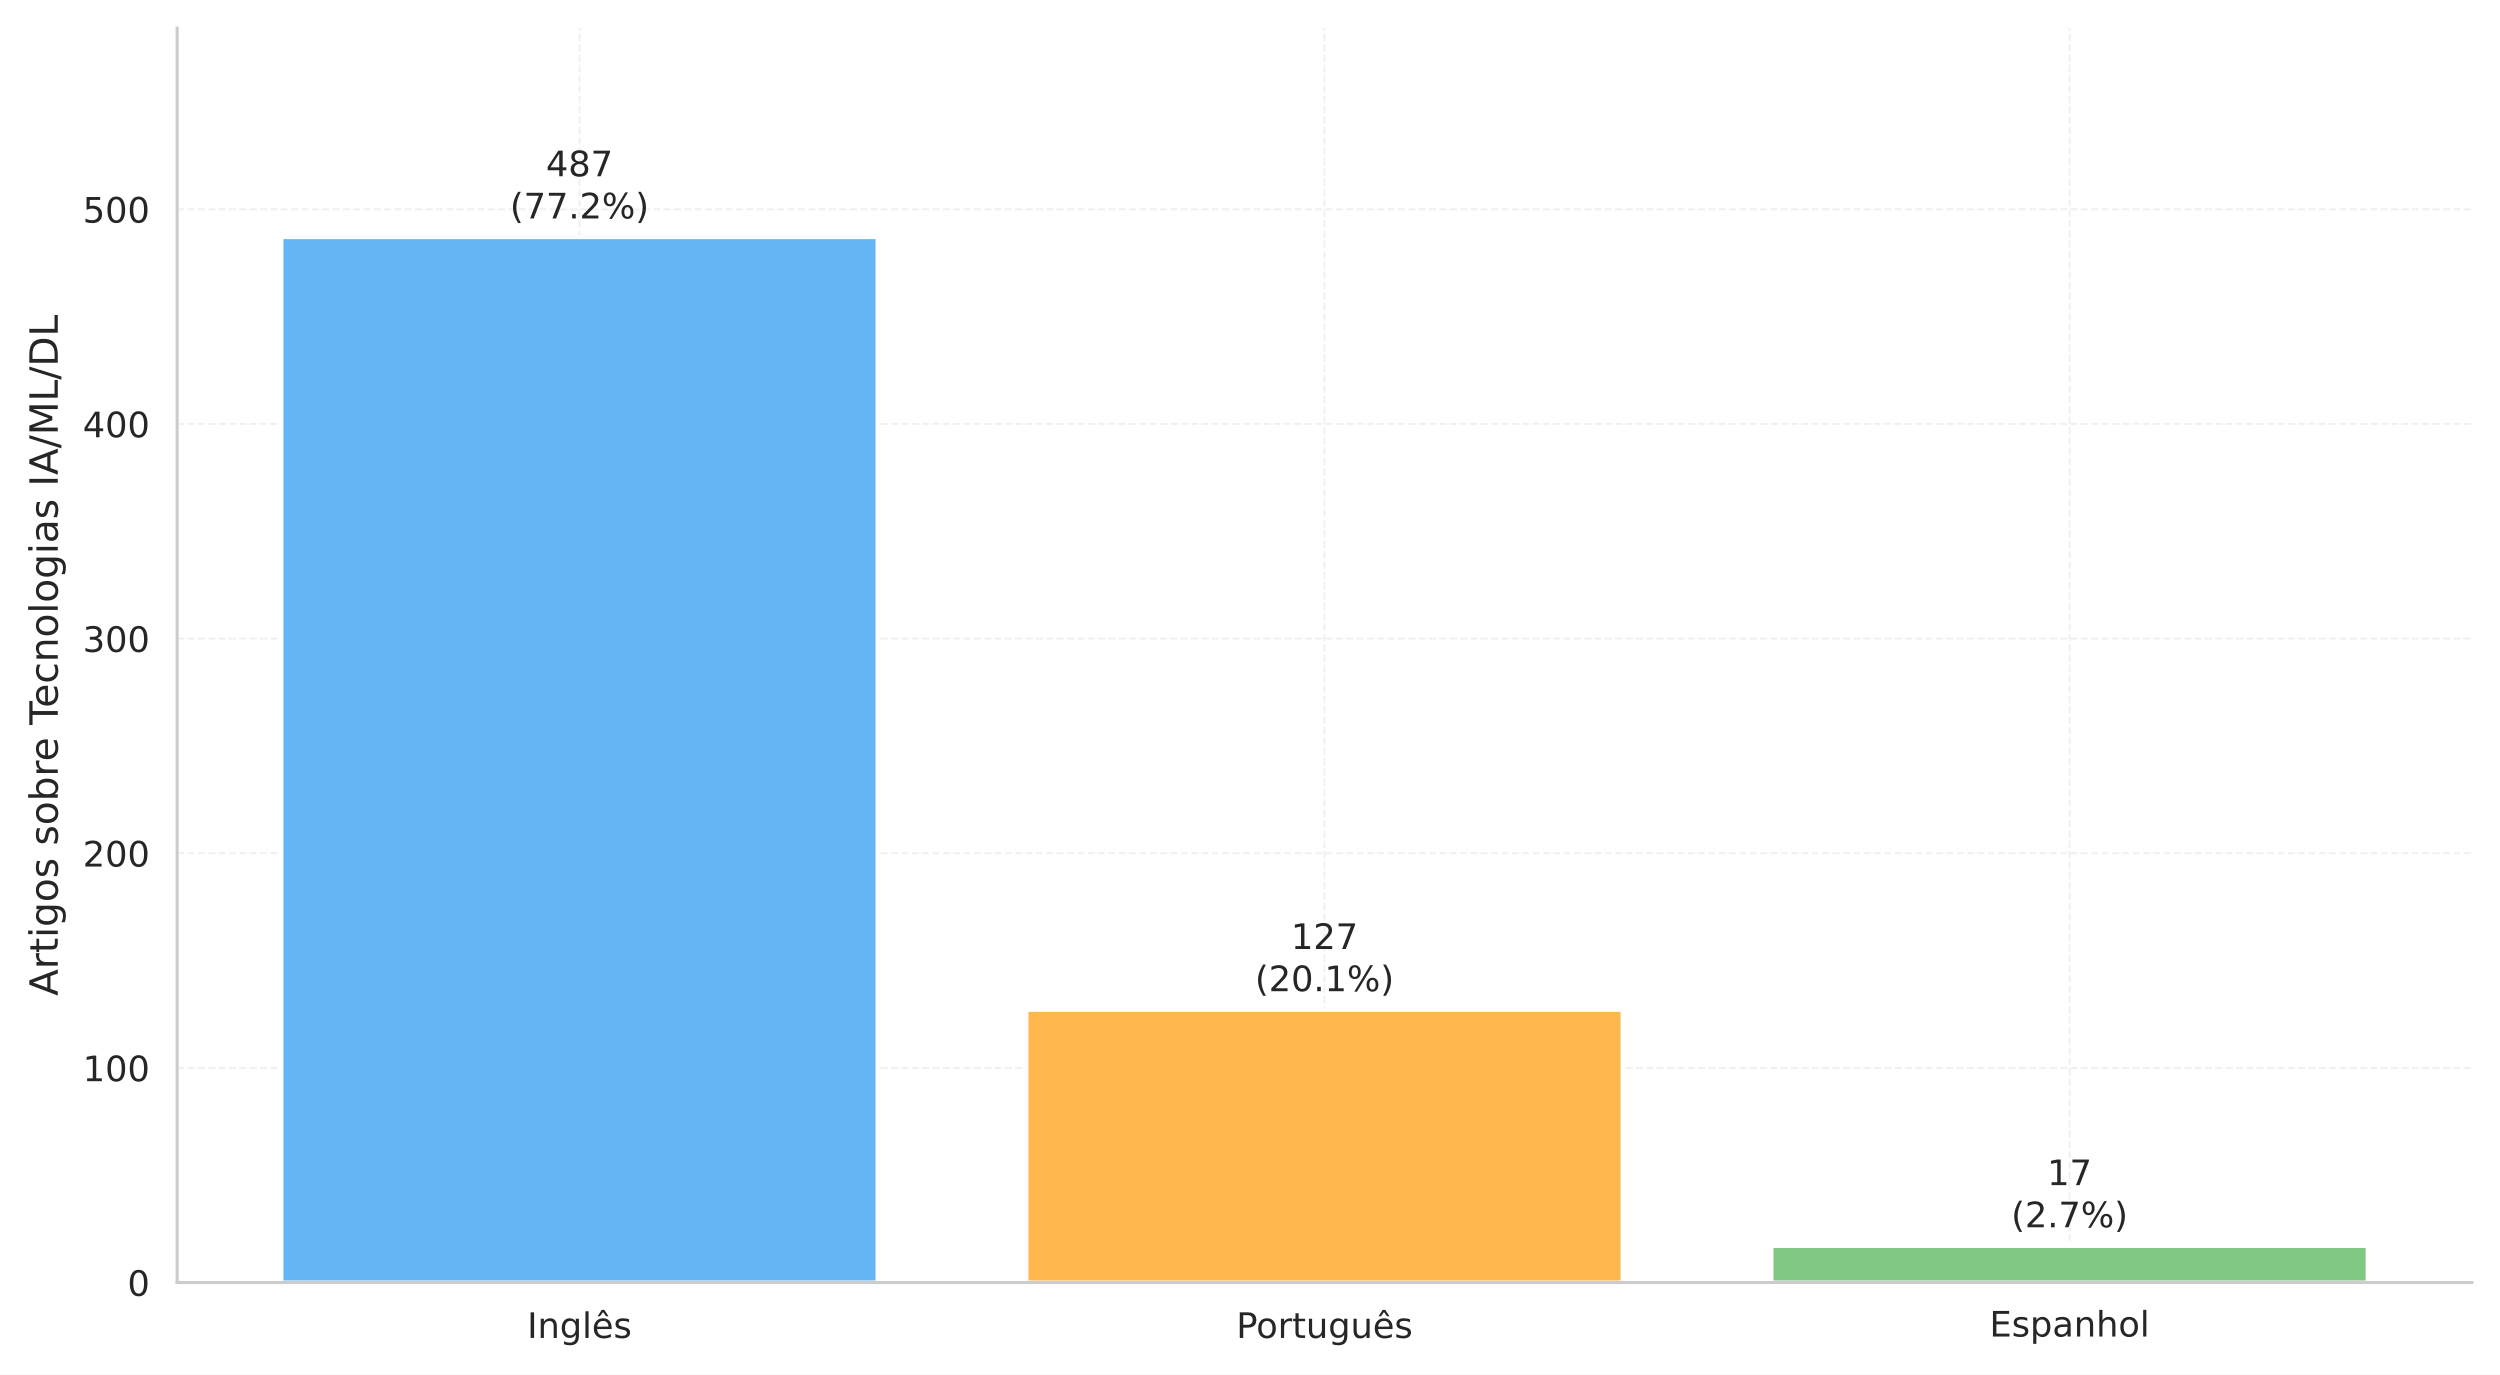
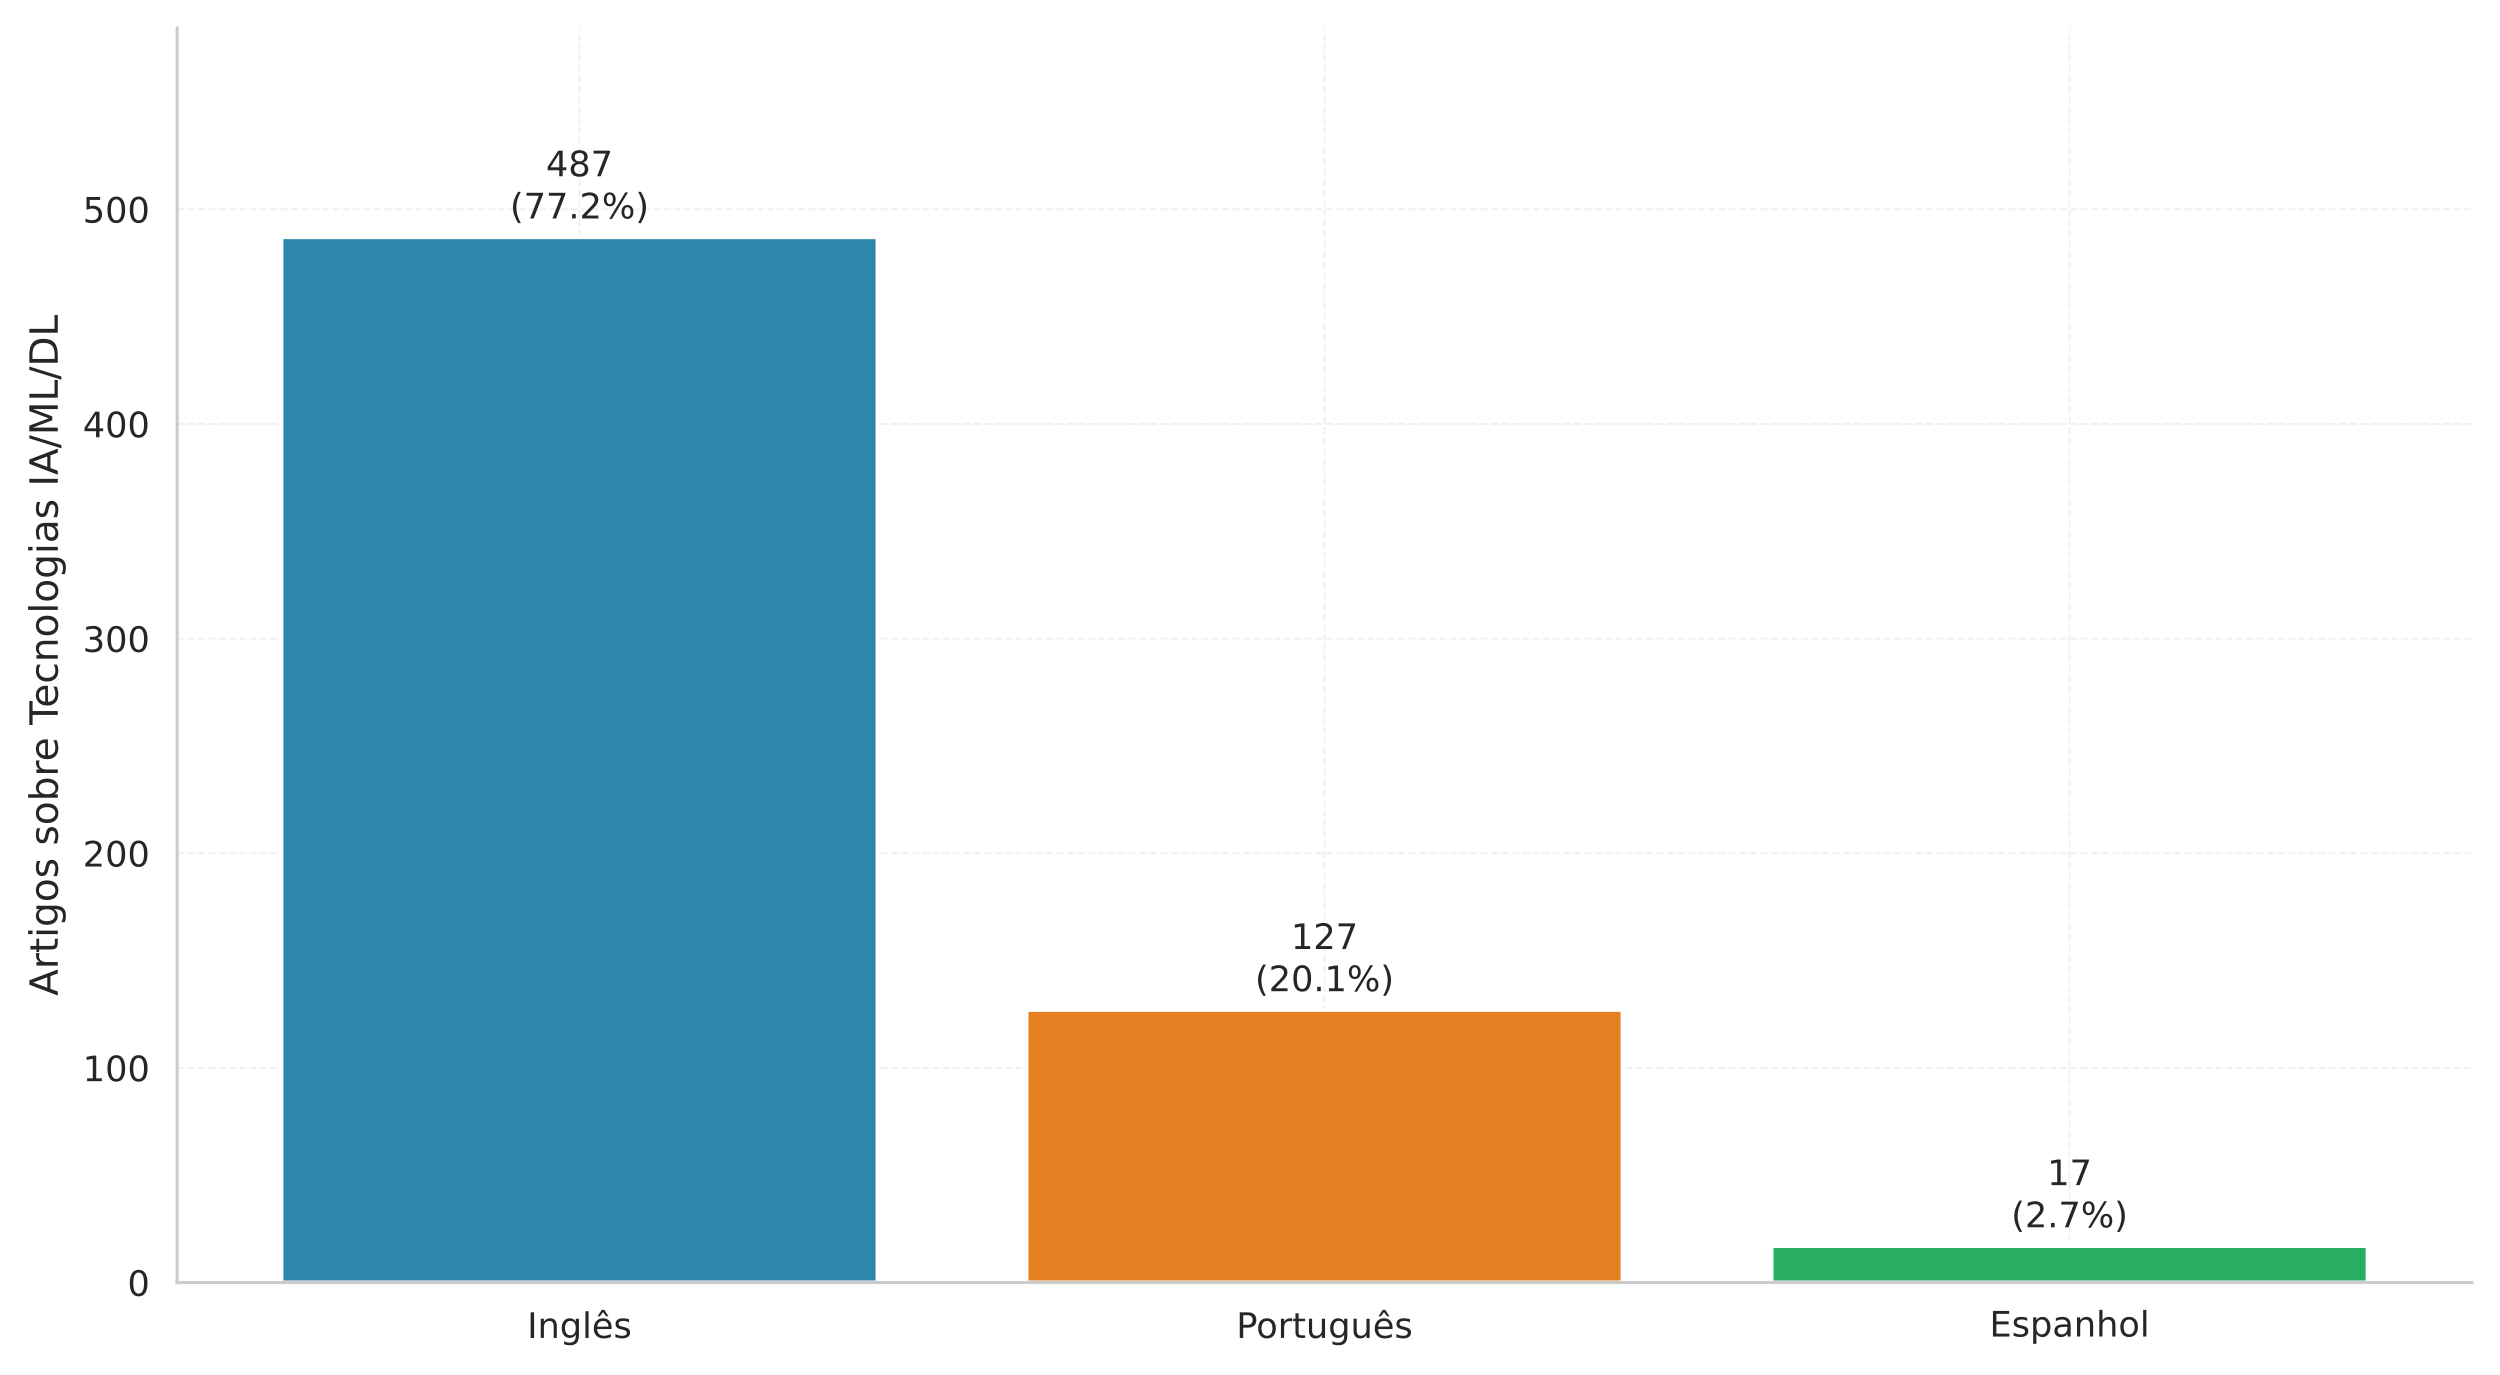
<svg xmlns="http://www.w3.org/2000/svg" xmlns:xlink="http://www.w3.org/1999/xlink" width="640.377pt" height="352.079pt" viewBox="0 0 640.377 352.079" version="1.1">
  <defs>
    <style type="text/css">*{stroke-linejoin: round; stroke-linecap: butt}</style>
  </defs>
  <g id="figure_1">
    <g id="patch_1">
      <path d="M 0 352.079  L 640.377 352.079  L 640.377 0  L 0 0  z " style="fill: #ffffff" />
    </g>
    <g id="axes_1">
      <g id="patch_2">
        <path d="M 45.38 328.518  L 633.177 328.518  L 633.177 7.2  L 45.38 7.2  z " style="fill: #ffffff" />
      </g>
      <g id="matplotlib.axis_1">
        <g id="xtick_1">
          <g id="line2d_1">
-             <path d="M 148.435 328.518  L 148.435 7.2  " clip-path="url(#p8fb84431f0)" style="fill: none; stroke-dasharray: 1.85,0.8; stroke-dashoffset: 0; stroke: #cccccc; stroke-opacity: 0.3; stroke-width: 0.5" />
+             <path d="M 148.435 328.518  L 148.435 7.2  " clip-path="url(#p7bf590cea1)" style="fill: none; stroke-dasharray: 1.85,0.8; stroke-dashoffset: 0; stroke: #cccccc; stroke-opacity: 0.3; stroke-width: 0.5" />
          </g>
          <g id="text_1">
            <g style="fill: #262626" transform="translate(135.0355 342.7165) scale(0.09 -0.09)">
              <defs>
                <path id="DejaVuSans-2c" d="M 628 4666  L 1259 4666  L 1259 0  L 628 0  L 628 4666  z " transform="scale(0.015625)" />
                <path id="DejaVuSans-51" d="M 3513 2113  L 3513 0  L 2938 0  L 2938 2094  Q 2938 2591 2744 2837  Q 2550 3084 2163 3084  Q 1697 3084 1428 2787  Q 1159 2491 1159 1978  L 1159 0  L 581 0  L 581 3500  L 1159 3500  L 1159 2956  Q 1366 3272 1645 3428  Q 1925 3584 2291 3584  Q 2894 3584 3203 3211  Q 3513 2838 3513 2113  z " transform="scale(0.015625)" />
                <path id="DejaVuSans-4a" d="M 2906 1791  Q 2906 2416 2648 2759  Q 2391 3103 1925 3103  Q 1463 3103 1205 2759  Q 947 2416 947 1791  Q 947 1169 1205 825  Q 1463 481 1925 481  Q 2391 481 2648 825  Q 2906 1169 2906 1791  z M 3481 434  Q 3481 -459 3084 -895  Q 2688 -1331 1869 -1331  Q 1566 -1331 1297 -1286  Q 1028 -1241 775 -1147  L 775 -588  Q 1028 -725 1275 -790  Q 1522 -856 1778 -856  Q 2344 -856 2625 -561  Q 2906 -266 2906 331  L 2906 616  Q 2728 306 2450 153  Q 2172 0 1784 0  Q 1141 0 747 490  Q 353 981 353 1791  Q 353 2603 747 3093  Q 1141 3584 1784 3584  Q 2172 3584 2450 3431  Q 2728 3278 2906 2969  L 2906 3500  L 3481 3500  L 3481 434  z " transform="scale(0.015625)" />
                <path id="DejaVuSans-4f" d="M 603 4863  L 1178 4863  L 1178 0  L 603 0  L 603 4863  z " transform="scale(0.015625)" />
                <path id="DejaVuSans-ac" d="M 3597 1894  L 3597 1613  L 953 1613  Q 991 1019 1311 708  Q 1631 397 2203 397  Q 2534 397 2845 478  Q 3156 559 3463 722  L 3463 178  Q 3153 47 2828 -22  Q 2503 -91 2169 -91  Q 1331 -91 842 396  Q 353 884 353 1716  Q 353 2575 817 3079  Q 1281 3584 2069 3584  Q 2775 3584 3186 3129  Q 3597 2675 3597 1894  z M 3022 2063  Q 3016 2534 2758 2815  Q 2500 3097 2075 3097  Q 1594 3097 1305 2825  Q 1016 2553 972 2059  L 3022 2063  z M 1803 5119  L 2265 5119  L 3031 3944  L 2597 3944  L 2034 4709  L 1472 3944  L 1037 3944  L 1803 5119  z " transform="scale(0.015625)" />
                <path id="DejaVuSans-56" d="M 2834 3397  L 2834 2853  Q 2591 2978 2328 3040  Q 2066 3103 1784 3103  Q 1356 3103 1142 2972  Q 928 2841 928 2578  Q 928 2378 1081 2264  Q 1234 2150 1697 2047  L 1894 2003  Q 2506 1872 2764 1633  Q 3022 1394 3022 966  Q 3022 478 2636 193  Q 2250 -91 1575 -91  Q 1294 -91 989 -36  Q 684 19 347 128  L 347 722  Q 666 556 975 473  Q 1284 391 1588 391  Q 1994 391 2212 530  Q 2431 669 2431 922  Q 2431 1156 2273 1281  Q 2116 1406 1581 1522  L 1381 1569  Q 847 1681 609 1914  Q 372 2147 372 2553  Q 372 3047 722 3315  Q 1072 3584 1716 3584  Q 2034 3584 2315 3537  Q 2597 3491 2834 3397  z " transform="scale(0.015625)" />
              </defs>
              <use xlink:href="#DejaVuSans-2c" />
              <use xlink:href="#DejaVuSans-51" transform="translate(29.5 0)" />
              <use xlink:href="#DejaVuSans-4a" transform="translate(92.875 0)" />
              <use xlink:href="#DejaVuSans-4f" transform="translate(156.3594 0)" />
              <use xlink:href="#DejaVuSans-ac" transform="translate(184.1406 0)" />
              <use xlink:href="#DejaVuSans-56" transform="translate(245.6719 0)" />
            </g>
          </g>
        </g>
        <g id="xtick_2">
          <g id="line2d_2">
-             <path d="M 339.278 328.518  L 339.278 7.2  " clip-path="url(#p8fb84431f0)" style="fill: none; stroke-dasharray: 1.85,0.8; stroke-dashoffset: 0; stroke: #cccccc; stroke-opacity: 0.3; stroke-width: 0.5" />
+             <path d="M 339.278 328.518  L 339.278 7.2  " clip-path="url(#p7bf590cea1)" style="fill: none; stroke-dasharray: 1.85,0.8; stroke-dashoffset: 0; stroke: #cccccc; stroke-opacity: 0.3; stroke-width: 0.5" />
          </g>
          <g id="text_2">
            <g style="fill: #262626" transform="translate(316.6841 342.7165) scale(0.09 -0.09)">
              <defs>
                <path id="DejaVuSans-33" d="M 1259 4147  L 1259 2394  L 2053 2394  Q 2494 2394 2734 2622  Q 2975 2850 2975 3272  Q 2975 3691 2734 3919  Q 2494 4147 2053 4147  L 1259 4147  z M 628 4666  L 2053 4666  Q 2838 4666 3239 4311  Q 3641 3956 3641 3272  Q 3641 2581 3239 2228  Q 2838 1875 2053 1875  L 1259 1875  L 1259 0  L 628 0  L 628 4666  z " transform="scale(0.015625)" />
                <path id="DejaVuSans-52" d="M 1959 3097  Q 1497 3097 1228 2736  Q 959 2375 959 1747  Q 959 1119 1226 758  Q 1494 397 1959 397  Q 2419 397 2687 759  Q 2956 1122 2956 1747  Q 2956 2369 2687 2733  Q 2419 3097 1959 3097  z M 1959 3584  Q 2709 3584 3137 3096  Q 3566 2609 3566 1747  Q 3566 888 3137 398  Q 2709 -91 1959 -91  Q 1206 -91 779 398  Q 353 888 353 1747  Q 353 2609 779 3096  Q 1206 3584 1959 3584  z " transform="scale(0.015625)" />
                <path id="DejaVuSans-55" d="M 2631 2963  Q 2534 3019 2420 3045  Q 2306 3072 2169 3072  Q 1681 3072 1420 2755  Q 1159 2438 1159 1844  L 1159 0  L 581 0  L 581 3500  L 1159 3500  L 1159 2956  Q 1341 3275 1631 3429  Q 1922 3584 2338 3584  Q 2397 3584 2469 3576  Q 2541 3569 2628 3553  L 2631 2963  z " transform="scale(0.015625)" />
                <path id="DejaVuSans-57" d="M 1172 4494  L 1172 3500  L 2356 3500  L 2356 3053  L 1172 3053  L 1172 1153  Q 1172 725 1289 603  Q 1406 481 1766 481  L 2356 481  L 2356 0  L 1766 0  Q 1100 0 847 248  Q 594 497 594 1153  L 594 3053  L 172 3053  L 172 3500  L 594 3500  L 594 4494  L 1172 4494  z " transform="scale(0.015625)" />
                <path id="DejaVuSans-58" d="M 544 1381  L 544 3500  L 1119 3500  L 1119 1403  Q 1119 906 1312 657  Q 1506 409 1894 409  Q 2359 409 2629 706  Q 2900 1003 2900 1516  L 2900 3500  L 3475 3500  L 3475 0  L 2900 0  L 2900 538  Q 2691 219 2414 64  Q 2138 -91 1772 -91  Q 1169 -91 856 284  Q 544 659 544 1381  z M 1991 3584  L 1991 3584  z " transform="scale(0.015625)" />
              </defs>
              <use xlink:href="#DejaVuSans-33" />
              <use xlink:href="#DejaVuSans-52" transform="translate(56.73438 0)" />
              <use xlink:href="#DejaVuSans-55" transform="translate(117.9219 0)" />
              <use xlink:href="#DejaVuSans-57" transform="translate(159.0312 0)" />
              <use xlink:href="#DejaVuSans-58" transform="translate(198.2344 0)" />
              <use xlink:href="#DejaVuSans-4a" transform="translate(261.6094 0)" />
              <use xlink:href="#DejaVuSans-58" transform="translate(325.0938 0)" />
              <use xlink:href="#DejaVuSans-ac" transform="translate(388.4688 0)" />
              <use xlink:href="#DejaVuSans-56" transform="translate(450 0)" />
            </g>
          </g>
        </g>
        <g id="xtick_3">
          <g id="line2d_3">
-             <path d="M 530.122 328.518  L 530.122 7.2  " clip-path="url(#p8fb84431f0)" style="fill: none; stroke-dasharray: 1.85,0.8; stroke-dashoffset: 0; stroke: #cccccc; stroke-opacity: 0.3; stroke-width: 0.5" />
+             <path d="M 530.122 328.518  L 530.122 7.2  " clip-path="url(#p7bf590cea1)" style="fill: none; stroke-dasharray: 1.85,0.8; stroke-dashoffset: 0; stroke: #cccccc; stroke-opacity: 0.3; stroke-width: 0.5" />
          </g>
          <g id="text_3">
            <g style="fill: #262626" transform="translate(509.6123 342.3565) scale(0.09 -0.09)">
              <defs>
                <path id="DejaVuSans-28" d="M 628 4666  L 3578 4666  L 3578 4134  L 1259 4134  L 1259 2753  L 3481 2753  L 3481 2222  L 1259 2222  L 1259 531  L 3634 531  L 3634 0  L 628 0  L 628 4666  z " transform="scale(0.015625)" />
                <path id="DejaVuSans-53" d="M 1159 525  L 1159 -1331  L 581 -1331  L 581 3500  L 1159 3500  L 1159 2969  Q 1341 3281 1617 3432  Q 1894 3584 2278 3584  Q 2916 3584 3314 3078  Q 3713 2572 3713 1747  Q 3713 922 3314 415  Q 2916 -91 2278 -91  Q 1894 -91 1617 61  Q 1341 213 1159 525  z M 3116 1747  Q 3116 2381 2855 2742  Q 2594 3103 2138 3103  Q 1681 3103 1420 2742  Q 1159 2381 1159 1747  Q 1159 1113 1420 752  Q 1681 391 2138 391  Q 2594 391 2855 752  Q 3116 1113 3116 1747  z " transform="scale(0.015625)" />
                <path id="DejaVuSans-44" d="M 2194 1759  Q 1497 1759 1228 1600  Q 959 1441 959 1056  Q 959 750 1161 570  Q 1363 391 1709 391  Q 2188 391 2477 730  Q 2766 1069 2766 1631  L 2766 1759  L 2194 1759  z M 3341 1997  L 3341 0  L 2766 0  L 2766 531  Q 2569 213 2275 61  Q 1981 -91 1556 -91  Q 1019 -91 701 211  Q 384 513 384 1019  Q 384 1609 779 1909  Q 1175 2209 1959 2209  L 2766 2209  L 2766 2266  Q 2766 2663 2505 2880  Q 2244 3097 1772 3097  Q 1472 3097 1187 3025  Q 903 2953 641 2809  L 641 3341  Q 956 3463 1253 3523  Q 1550 3584 1831 3584  Q 2591 3584 2966 3190  Q 3341 2797 3341 1997  z " transform="scale(0.015625)" />
                <path id="DejaVuSans-4b" d="M 3513 2113  L 3513 0  L 2938 0  L 2938 2094  Q 2938 2591 2744 2837  Q 2550 3084 2163 3084  Q 1697 3084 1428 2787  Q 1159 2491 1159 1978  L 1159 0  L 581 0  L 581 4863  L 1159 4863  L 1159 2956  Q 1366 3272 1645 3428  Q 1925 3584 2291 3584  Q 2894 3584 3203 3211  Q 3513 2838 3513 2113  z " transform="scale(0.015625)" />
              </defs>
              <use xlink:href="#DejaVuSans-28" />
              <use xlink:href="#DejaVuSans-56" transform="translate(63.1875 0)" />
              <use xlink:href="#DejaVuSans-53" transform="translate(115.2812 0)" />
              <use xlink:href="#DejaVuSans-44" transform="translate(178.7656 0)" />
              <use xlink:href="#DejaVuSans-51" transform="translate(240.0469 0)" />
              <use xlink:href="#DejaVuSans-4b" transform="translate(303.4219 0)" />
              <use xlink:href="#DejaVuSans-52" transform="translate(366.7969 0)" />
              <use xlink:href="#DejaVuSans-4f" transform="translate(427.9844 0)" />
            </g>
          </g>
        </g>
      </g>
      <g id="matplotlib.axis_2">
        <g id="ytick_1">
          <g id="line2d_4">
-             <path d="M 45.38 328.518  L 633.177 328.518  " clip-path="url(#p8fb84431f0)" style="fill: none; stroke-dasharray: 1.85,0.8; stroke-dashoffset: 0; stroke: #cccccc; stroke-opacity: 0.3; stroke-width: 0.5" />
+             <path d="M 45.38 328.518  L 633.177 328.518  " clip-path="url(#p7bf590cea1)" style="fill: none; stroke-dasharray: 1.85,0.8; stroke-dashoffset: 0; stroke: #cccccc; stroke-opacity: 0.3; stroke-width: 0.5" />
          </g>
          <g id="text_4">
            <g style="fill: #262626" transform="translate(32.65328 331.9368) scale(0.09 -0.09)">
              <defs>
                <path id="DejaVuSans-13" d="M 2034 4250  Q 1547 4250 1301 3770  Q 1056 3291 1056 2328  Q 1056 1369 1301 889  Q 1547 409 2034 409  Q 2525 409 2770 889  Q 3016 1369 3016 2328  Q 3016 3291 2770 3770  Q 2525 4250 2034 4250  z M 2034 4750  Q 2819 4750 3233 4129  Q 3647 3509 3647 2328  Q 3647 1150 3233 529  Q 2819 -91 2034 -91  Q 1250 -91 836 529  Q 422 1150 422 2328  Q 422 3509 836 4129  Q 1250 4750 2034 4750  z " transform="scale(0.015625)" />
              </defs>
              <use xlink:href="#DejaVuSans-13" />
            </g>
          </g>
        </g>
        <g id="ytick_2">
          <g id="line2d_5">
-             <path d="M 45.38 273.535  L 633.177 273.535  " clip-path="url(#p8fb84431f0)" style="fill: none; stroke-dasharray: 1.85,0.8; stroke-dashoffset: 0; stroke: #cccccc; stroke-opacity: 0.3; stroke-width: 0.5" />
+             <path d="M 45.38 273.535  L 633.177 273.535  " clip-path="url(#p7bf590cea1)" style="fill: none; stroke-dasharray: 1.85,0.8; stroke-dashoffset: 0; stroke: #cccccc; stroke-opacity: 0.3; stroke-width: 0.5" />
          </g>
          <g id="text_5">
            <g style="fill: #262626" transform="translate(21.20078 276.9543) scale(0.09 -0.09)">
              <defs>
                <path id="DejaVuSans-14" d="M 794 531  L 1825 531  L 1825 4091  L 703 3866  L 703 4441  L 1819 4666  L 2450 4666  L 2450 531  L 3481 531  L 3481 0  L 794 0  L 794 531  z " transform="scale(0.015625)" />
              </defs>
              <use xlink:href="#DejaVuSans-14" />
              <use xlink:href="#DejaVuSans-13" transform="translate(63.625 0)" />
              <use xlink:href="#DejaVuSans-13" transform="translate(127.25 0)" />
            </g>
          </g>
        </g>
        <g id="ytick_3">
          <g id="line2d_6">
-             <path d="M 45.38 218.553  L 633.177 218.553  " clip-path="url(#p8fb84431f0)" style="fill: none; stroke-dasharray: 1.85,0.8; stroke-dashoffset: 0; stroke: #cccccc; stroke-opacity: 0.3; stroke-width: 0.5" />
+             <path d="M 45.38 218.553  L 633.177 218.553  " clip-path="url(#p7bf590cea1)" style="fill: none; stroke-dasharray: 1.85,0.8; stroke-dashoffset: 0; stroke: #cccccc; stroke-opacity: 0.3; stroke-width: 0.5" />
          </g>
          <g id="text_6">
            <g style="fill: #262626" transform="translate(21.20078 221.9718) scale(0.09 -0.09)">
              <defs>
                <path id="DejaVuSans-15" d="M 1228 531  L 3431 531  L 3431 0  L 469 0  L 469 531  Q 828 903 1448 1529  Q 2069 2156 2228 2338  Q 2531 2678 2651 2914  Q 2772 3150 2772 3378  Q 2772 3750 2511 3984  Q 2250 4219 1831 4219  Q 1534 4219 1204 4116  Q 875 4013 500 3803  L 500 4441  Q 881 4594 1212 4672  Q 1544 4750 1819 4750  Q 2544 4750 2975 4387  Q 3406 4025 3406 3419  Q 3406 3131 3298 2873  Q 3191 2616 2906 2266  Q 2828 2175 2409 1742  Q 1991 1309 1228 531  z " transform="scale(0.015625)" />
              </defs>
              <use xlink:href="#DejaVuSans-15" />
              <use xlink:href="#DejaVuSans-13" transform="translate(63.625 0)" />
              <use xlink:href="#DejaVuSans-13" transform="translate(127.25 0)" />
            </g>
          </g>
        </g>
        <g id="ytick_4">
          <g id="line2d_7">
-             <path d="M 45.38 163.57  L 633.177 163.57  " clip-path="url(#p8fb84431f0)" style="fill: none; stroke-dasharray: 1.85,0.8; stroke-dashoffset: 0; stroke: #cccccc; stroke-opacity: 0.3; stroke-width: 0.5" />
+             <path d="M 45.38 163.57  L 633.177 163.57  " clip-path="url(#p7bf590cea1)" style="fill: none; stroke-dasharray: 1.85,0.8; stroke-dashoffset: 0; stroke: #cccccc; stroke-opacity: 0.3; stroke-width: 0.5" />
          </g>
          <g id="text_7">
            <g style="fill: #262626" transform="translate(21.20078 166.9893) scale(0.09 -0.09)">
              <defs>
                <path id="DejaVuSans-16" d="M 2597 2516  Q 3050 2419 3304 2112  Q 3559 1806 3559 1356  Q 3559 666 3084 287  Q 2609 -91 1734 -91  Q 1441 -91 1130 -33  Q 819 25 488 141  L 488 750  Q 750 597 1062 519  Q 1375 441 1716 441  Q 2309 441 2620 675  Q 2931 909 2931 1356  Q 2931 1769 2642 2001  Q 2353 2234 1838 2234  L 1294 2234  L 1294 2753  L 1863 2753  Q 2328 2753 2575 2939  Q 2822 3125 2822 3475  Q 2822 3834 2567 4026  Q 2313 4219 1838 4219  Q 1578 4219 1281 4162  Q 984 4106 628 3988  L 628 4550  Q 988 4650 1302 4700  Q 1616 4750 1894 4750  Q 2613 4750 3031 4423  Q 3450 4097 3450 3541  Q 3450 3153 3228 2886  Q 3006 2619 2597 2516  z " transform="scale(0.015625)" />
              </defs>
              <use xlink:href="#DejaVuSans-16" />
              <use xlink:href="#DejaVuSans-13" transform="translate(63.625 0)" />
              <use xlink:href="#DejaVuSans-13" transform="translate(127.25 0)" />
            </g>
          </g>
        </g>
        <g id="ytick_5">
          <g id="line2d_8">
-             <path d="M 45.38 108.588  L 633.177 108.588  " clip-path="url(#p8fb84431f0)" style="fill: none; stroke-dasharray: 1.85,0.8; stroke-dashoffset: 0; stroke: #cccccc; stroke-opacity: 0.3; stroke-width: 0.5" />
+             <path d="M 45.38 108.588  L 633.177 108.588  " clip-path="url(#p7bf590cea1)" style="fill: none; stroke-dasharray: 1.85,0.8; stroke-dashoffset: 0; stroke: #cccccc; stroke-opacity: 0.3; stroke-width: 0.5" />
          </g>
          <g id="text_8">
            <g style="fill: #262626" transform="translate(21.20078 112.0067) scale(0.09 -0.09)">
              <defs>
                <path id="DejaVuSans-17" d="M 2419 4116  L 825 1625  L 2419 1625  L 2419 4116  z M 2253 4666  L 3047 4666  L 3047 1625  L 3713 1625  L 3713 1100  L 3047 1100  L 3047 0  L 2419 0  L 2419 1100  L 313 1100  L 313 1709  L 2253 4666  z " transform="scale(0.015625)" />
              </defs>
              <use xlink:href="#DejaVuSans-17" />
              <use xlink:href="#DejaVuSans-13" transform="translate(63.625 0)" />
              <use xlink:href="#DejaVuSans-13" transform="translate(127.25 0)" />
            </g>
          </g>
        </g>
        <g id="ytick_6">
          <g id="line2d_9">
-             <path d="M 45.38 53.605  L 633.177 53.605  " clip-path="url(#p8fb84431f0)" style="fill: none; stroke-dasharray: 1.85,0.8; stroke-dashoffset: 0; stroke: #cccccc; stroke-opacity: 0.3; stroke-width: 0.5" />
+             <path d="M 45.38 53.605  L 633.177 53.605  " clip-path="url(#p7bf590cea1)" style="fill: none; stroke-dasharray: 1.85,0.8; stroke-dashoffset: 0; stroke: #cccccc; stroke-opacity: 0.3; stroke-width: 0.5" />
          </g>
          <g id="text_9">
            <g style="fill: #262626" transform="translate(21.20078 57.0242) scale(0.09 -0.09)">
              <defs>
                <path id="DejaVuSans-18" d="M 691 4666  L 3169 4666  L 3169 4134  L 1269 4134  L 1269 2991  Q 1406 3038 1543 3061  Q 1681 3084 1819 3084  Q 2600 3084 3056 2656  Q 3513 2228 3513 1497  Q 3513 744 3044 326  Q 2575 -91 1722 -91  Q 1428 -91 1123 -41  Q 819 9 494 109  L 494 744  Q 775 591 1075 516  Q 1375 441 1709 441  Q 2250 441 2565 725  Q 2881 1009 2881 1497  Q 2881 1984 2565 2268  Q 2250 2553 1709 2553  Q 1456 2553 1204 2497  Q 953 2441 691 2322  L 691 4666  z " transform="scale(0.015625)" />
              </defs>
              <use xlink:href="#DejaVuSans-18" />
              <use xlink:href="#DejaVuSans-13" transform="translate(63.625 0)" />
              <use xlink:href="#DejaVuSans-13" transform="translate(127.25 0)" />
            </g>
          </g>
        </g>
        <g id="text_10">
          <g style="fill: #262626" transform="translate(14.79844 255.0886) rotate(-90) scale(0.1 -0.1)">
            <defs>
              <path id="DejaVuSans-24" d="M 2188 4044  L 1331 1722  L 3047 1722  L 2188 4044  z M 1831 4666  L 2547 4666  L 4325 0  L 3669 0  L 3244 1197  L 1141 1197  L 716 0  L 50 0  L 1831 4666  z " transform="scale(0.015625)" />
              <path id="DejaVuSans-4c" d="M 603 3500  L 1178 3500  L 1178 0  L 603 0  L 603 3500  z M 603 4863  L 1178 4863  L 1178 4134  L 603 4134  L 603 4863  z " transform="scale(0.015625)" />
              <path id="DejaVuSans-3" transform="scale(0.015625)" />
              <path id="DejaVuSans-45" d="M 3116 1747  Q 3116 2381 2855 2742  Q 2594 3103 2138 3103  Q 1681 3103 1420 2742  Q 1159 2381 1159 1747  Q 1159 1113 1420 752  Q 1681 391 2138 391  Q 2594 391 2855 752  Q 3116 1113 3116 1747  z M 1159 2969  Q 1341 3281 1617 3432  Q 1894 3584 2278 3584  Q 2916 3584 3314 3078  Q 3713 2572 3713 1747  Q 3713 922 3314 415  Q 2916 -91 2278 -91  Q 1894 -91 1617 61  Q 1341 213 1159 525  L 1159 0  L 581 0  L 581 4863  L 1159 4863  L 1159 2969  z " transform="scale(0.015625)" />
              <path id="DejaVuSans-48" d="M 3597 1894  L 3597 1613  L 953 1613  Q 991 1019 1311 708  Q 1631 397 2203 397  Q 2534 397 2845 478  Q 3156 559 3463 722  L 3463 178  Q 3153 47 2828 -22  Q 2503 -91 2169 -91  Q 1331 -91 842 396  Q 353 884 353 1716  Q 353 2575 817 3079  Q 1281 3584 2069 3584  Q 2775 3584 3186 3129  Q 3597 2675 3597 1894  z M 3022 2063  Q 3016 2534 2758 2815  Q 2500 3097 2075 3097  Q 1594 3097 1305 2825  Q 1016 2553 972 2059  L 3022 2063  z " transform="scale(0.015625)" />
              <path id="DejaVuSans-37" d="M -19 4666  L 3928 4666  L 3928 4134  L 2272 4134  L 2272 0  L 1638 0  L 1638 4134  L -19 4134  L -19 4666  z " transform="scale(0.015625)" />
              <path id="DejaVuSans-46" d="M 3122 3366  L 3122 2828  Q 2878 2963 2633 3030  Q 2388 3097 2138 3097  Q 1578 3097 1268 2742  Q 959 2388 959 1747  Q 959 1106 1268 751  Q 1578 397 2138 397  Q 2388 397 2633 464  Q 2878 531 3122 666  L 3122 134  Q 2881 22 2623 -34  Q 2366 -91 2075 -91  Q 1284 -91 818 406  Q 353 903 353 1747  Q 353 2603 823 3093  Q 1294 3584 2113 3584  Q 2378 3584 2631 3529  Q 2884 3475 3122 3366  z " transform="scale(0.015625)" />
              <path id="DejaVuSans-12" d="M 1625 4666  L 2156 4666  L 531 -594  L 0 -594  L 1625 4666  z " transform="scale(0.015625)" />
              <path id="DejaVuSans-30" d="M 628 4666  L 1569 4666  L 2759 1491  L 3956 4666  L 4897 4666  L 4897 0  L 4281 0  L 4281 4097  L 3078 897  L 2444 897  L 1241 4097  L 1241 0  L 628 0  L 628 4666  z " transform="scale(0.015625)" />
              <path id="DejaVuSans-2f" d="M 628 4666  L 1259 4666  L 1259 531  L 3531 531  L 3531 0  L 628 0  L 628 4666  z " transform="scale(0.015625)" />
              <path id="DejaVuSans-27" d="M 1259 4147  L 1259 519  L 2022 519  Q 2988 519 3436 956  Q 3884 1394 3884 2338  Q 3884 3275 3436 3711  Q 2988 4147 2022 4147  L 1259 4147  z M 628 4666  L 1925 4666  Q 3281 4666 3915 4102  Q 4550 3538 4550 2338  Q 4550 1131 3912 565  Q 3275 0 1925 0  L 628 0  L 628 4666  z " transform="scale(0.015625)" />
            </defs>
            <use xlink:href="#DejaVuSans-24" />
            <use xlink:href="#DejaVuSans-55" transform="translate(68.40625 0)" />
            <use xlink:href="#DejaVuSans-57" transform="translate(109.5156 0)" />
            <use xlink:href="#DejaVuSans-4c" transform="translate(148.7188 0)" />
            <use xlink:href="#DejaVuSans-4a" transform="translate(176.5 0)" />
            <use xlink:href="#DejaVuSans-52" transform="translate(239.9844 0)" />
            <use xlink:href="#DejaVuSans-56" transform="translate(301.1719 0)" />
            <use xlink:href="#DejaVuSans-3" transform="translate(353.2656 0)" />
            <use xlink:href="#DejaVuSans-56" transform="translate(385.0469 0)" />
            <use xlink:href="#DejaVuSans-52" transform="translate(437.1406 0)" />
            <use xlink:href="#DejaVuSans-45" transform="translate(498.3281 0)" />
            <use xlink:href="#DejaVuSans-55" transform="translate(561.8125 0)" />
            <use xlink:href="#DejaVuSans-48" transform="translate(600.7188 0)" />
            <use xlink:href="#DejaVuSans-3" transform="translate(662.25 0)" />
            <use xlink:href="#DejaVuSans-37" transform="translate(694.0312 0)" />
            <use xlink:href="#DejaVuSans-48" transform="translate(738.125 0)" />
            <use xlink:href="#DejaVuSans-46" transform="translate(799.6562 0)" />
            <use xlink:href="#DejaVuSans-51" transform="translate(854.6406 0)" />
            <use xlink:href="#DejaVuSans-52" transform="translate(918.0156 0)" />
            <use xlink:href="#DejaVuSans-4f" transform="translate(979.2031 0)" />
            <use xlink:href="#DejaVuSans-52" transform="translate(1006.984 0)" />
            <use xlink:href="#DejaVuSans-4a" transform="translate(1068.172 0)" />
            <use xlink:href="#DejaVuSans-4c" transform="translate(1131.656 0)" />
            <use xlink:href="#DejaVuSans-44" transform="translate(1159.438 0)" />
            <use xlink:href="#DejaVuSans-56" transform="translate(1220.719 0)" />
            <use xlink:href="#DejaVuSans-3" transform="translate(1272.812 0)" />
            <use xlink:href="#DejaVuSans-2c" transform="translate(1304.594 0)" />
            <use xlink:href="#DejaVuSans-24" transform="translate(1334.094 0)" />
            <use xlink:href="#DejaVuSans-12" transform="translate(1402.5 0)" />
            <use xlink:href="#DejaVuSans-30" transform="translate(1436.188 0)" />
            <use xlink:href="#DejaVuSans-2f" transform="translate(1522.469 0)" />
            <use xlink:href="#DejaVuSans-12" transform="translate(1578.188 0)" />
            <use xlink:href="#DejaVuSans-27" transform="translate(1611.875 0)" />
            <use xlink:href="#DejaVuSans-2f" transform="translate(1688.875 0)" />
          </g>
        </g>
      </g>
      <g id="patch_3">
-         <path d="M 72.098 328.518  L 224.772 328.518  L 224.772 60.753  L 72.098 60.753  z " clip-path="url(#p8fb84431f0)" style="fill: #64b5f6; stroke: #ffffff; stroke-linejoin: miter" />
+         <path d="M 72.098 328.518  L 224.772 328.518  L 224.772 60.753  L 72.098 60.753  z " clip-path="url(#p7bf590cea1)" style="fill: #2e86ab; stroke: #ffffff; stroke-linejoin: miter" />
      </g>
      <g id="patch_4">
-         <path d="M 262.941 328.518  L 415.616 328.518  L 415.616 258.69  L 262.941 258.69  z " clip-path="url(#p8fb84431f0)" style="fill: #ffb74d; stroke: #ffffff; stroke-linejoin: miter" />
+         <path d="M 262.941 328.518  L 415.616 328.518  L 415.616 258.69  L 262.941 258.69  z " clip-path="url(#p7bf590cea1)" style="fill: #e67e22; stroke: #ffffff; stroke-linejoin: miter" />
      </g>
      <g id="patch_5">
-         <path d="M 453.784 328.518  L 606.459 328.518  L 606.459 319.171  L 453.784 319.171  z " clip-path="url(#p8fb84431f0)" style="fill: #81c784; stroke: #ffffff; stroke-linejoin: miter" />
+         <path d="M 453.784 328.518  L 606.459 328.518  L 606.459 319.171  L 453.784 319.171  z " clip-path="url(#p7bf590cea1)" style="fill: #27ae60; stroke: #ffffff; stroke-linejoin: miter" />
      </g>
      <g id="patch_6">
        <path d="M 45.38 328.518  L 45.38 7.2  " style="fill: none; stroke: #cccccc; stroke-width: 0.8; stroke-linejoin: miter; stroke-linecap: square" />
      </g>
      <g id="patch_7">
        <path d="M 45.38 328.518  L 633.177 328.518  " style="fill: none; stroke: #cccccc; stroke-width: 0.8; stroke-linejoin: miter; stroke-linecap: square" />
      </g>
      <g id="text_11">
        <g style="fill: #262626" transform="translate(139.8456 45.15354) scale(0.09 -0.09)">
          <defs>
            <path id="DejaVuSans-1b" d="M 2034 2216  Q 1584 2216 1326 1975  Q 1069 1734 1069 1313  Q 1069 891 1326 650  Q 1584 409 2034 409  Q 2484 409 2743 651  Q 3003 894 3003 1313  Q 3003 1734 2745 1975  Q 2488 2216 2034 2216  z M 1403 2484  Q 997 2584 770 2862  Q 544 3141 544 3541  Q 544 4100 942 4425  Q 1341 4750 2034 4750  Q 2731 4750 3128 4425  Q 3525 4100 3525 3541  Q 3525 3141 3298 2862  Q 3072 2584 2669 2484  Q 3125 2378 3379 2068  Q 3634 1759 3634 1313  Q 3634 634 3220 271  Q 2806 -91 2034 -91  Q 1263 -91 848 271  Q 434 634 434 1313  Q 434 1759 690 2068  Q 947 2378 1403 2484  z M 1172 3481  Q 1172 3119 1398 2916  Q 1625 2713 2034 2713  Q 2441 2713 2670 2916  Q 2900 3119 2900 3481  Q 2900 3844 2670 4047  Q 2441 4250 2034 4250  Q 1625 4250 1398 4047  Q 1172 3844 1172 3481  z " transform="scale(0.015625)" />
            <path id="DejaVuSans-1a" d="M 525 4666  L 3525 4666  L 3525 4397  L 1831 0  L 1172 0  L 2766 4134  L 525 4134  L 525 4666  z " transform="scale(0.015625)" />
          </defs>
          <use xlink:href="#DejaVuSans-17" />
          <use xlink:href="#DejaVuSans-1b" transform="translate(63.625 0)" />
          <use xlink:href="#DejaVuSans-1a" transform="translate(127.25 0)" />
        </g>
        <g style="fill: #262626" transform="translate(130.6283 55.95529) scale(0.09 -0.09)">
          <defs>
            <path id="DejaVuSans-b" d="M 1984 4856  Q 1566 4138 1362 3434  Q 1159 2731 1159 2009  Q 1159 1288 1364 580  Q 1569 -128 1984 -844  L 1484 -844  Q 1016 -109 783 600  Q 550 1309 550 2009  Q 550 2706 781 3412  Q 1013 4119 1484 4856  L 1984 4856  z " transform="scale(0.015625)" />
            <path id="DejaVuSans-11" d="M 684 794  L 1344 794  L 1344 0  L 684 0  L 684 794  z " transform="scale(0.015625)" />
            <path id="DejaVuSans-8" d="M 4653 2053  Q 4381 2053 4226 1822  Q 4072 1591 4072 1178  Q 4072 772 4226 539  Q 4381 306 4653 306  Q 4919 306 5073 539  Q 5228 772 5228 1178  Q 5228 1588 5073 1820  Q 4919 2053 4653 2053  z M 4653 2450  Q 5147 2450 5437 2106  Q 5728 1763 5728 1178  Q 5728 594 5436 251  Q 5144 -91 4653 -91  Q 4153 -91 3862 251  Q 3572 594 3572 1178  Q 3572 1766 3864 2108  Q 4156 2450 4653 2450  z M 1428 4353  Q 1159 4353 1004 4120  Q 850 3888 850 3481  Q 850 3069 1003 2837  Q 1156 2606 1428 2606  Q 1700 2606 1854 2837  Q 2009 3069 2009 3481  Q 2009 3884 1853 4118  Q 1697 4353 1428 4353  z M 4250 4750  L 4750 4750  L 1831 -91  L 1331 -91  L 4250 4750  z M 1428 4750  Q 1922 4750 2215 4408  Q 2509 4066 2509 3481  Q 2509 2891 2217 2550  Q 1925 2209 1428 2209  Q 931 2209 642 2551  Q 353 2894 353 3481  Q 353 4063 643 4406  Q 934 4750 1428 4750  z " transform="scale(0.015625)" />
            <path id="DejaVuSans-c" d="M 513 4856  L 1013 4856  Q 1481 4119 1714 3412  Q 1947 2706 1947 2009  Q 1947 1309 1714 600  Q 1481 -109 1013 -844  L 513 -844  Q 928 -128 1133 580  Q 1338 1288 1338 2009  Q 1338 2731 1133 3434  Q 928 4138 513 4856  z " transform="scale(0.015625)" />
          </defs>
          <use xlink:href="#DejaVuSans-b" />
          <use xlink:href="#DejaVuSans-1a" transform="translate(39.01562 0)" />
          <use xlink:href="#DejaVuSans-1a" transform="translate(102.6406 0)" />
          <use xlink:href="#DejaVuSans-11" transform="translate(166.2656 0)" />
          <use xlink:href="#DejaVuSans-15" transform="translate(198.0469 0)" />
          <use xlink:href="#DejaVuSans-8" transform="translate(261.6719 0)" />
          <use xlink:href="#DejaVuSans-c" transform="translate(356.6875 0)" />
        </g>
      </g>
      <g id="text_12">
        <g style="fill: #262626" transform="translate(330.689 243.0906) scale(0.09 -0.09)">
          <use xlink:href="#DejaVuSans-14" />
          <use xlink:href="#DejaVuSans-15" transform="translate(63.625 0)" />
          <use xlink:href="#DejaVuSans-1a" transform="translate(127.25 0)" />
        </g>
        <g style="fill: #262626" transform="translate(321.4717 253.8924) scale(0.09 -0.09)">
          <use xlink:href="#DejaVuSans-b" />
          <use xlink:href="#DejaVuSans-15" transform="translate(39.01562 0)" />
          <use xlink:href="#DejaVuSans-13" transform="translate(102.6406 0)" />
          <use xlink:href="#DejaVuSans-11" transform="translate(166.2656 0)" />
          <use xlink:href="#DejaVuSans-14" transform="translate(198.0469 0)" />
          <use xlink:href="#DejaVuSans-8" transform="translate(261.6719 0)" />
          <use xlink:href="#DejaVuSans-c" transform="translate(356.6875 0)" />
        </g>
      </g>
      <g id="text_13">
        <g style="fill: #262626" transform="translate(524.3955 303.5714) scale(0.09 -0.09)">
          <use xlink:href="#DejaVuSans-14" />
          <use xlink:href="#DejaVuSans-1a" transform="translate(63.625 0)" />
        </g>
        <g style="fill: #262626" transform="translate(515.1782 314.3732) scale(0.09 -0.09)">
          <use xlink:href="#DejaVuSans-b" />
          <use xlink:href="#DejaVuSans-15" transform="translate(39.01562 0)" />
          <use xlink:href="#DejaVuSans-11" transform="translate(102.6406 0)" />
          <use xlink:href="#DejaVuSans-1a" transform="translate(134.4219 0)" />
          <use xlink:href="#DejaVuSans-8" transform="translate(198.0469 0)" />
          <use xlink:href="#DejaVuSans-c" transform="translate(293.0625 0)" />
        </g>
      </g>
    </g>
  </g>
  <defs>
-     <clipPath id="p8fb84431f0">
+     <clipPath id="p7bf590cea1">
      <rect x="45.38" y="7.2" width="587.798" height="321.318" />
    </clipPath>
  </defs>
</svg>
